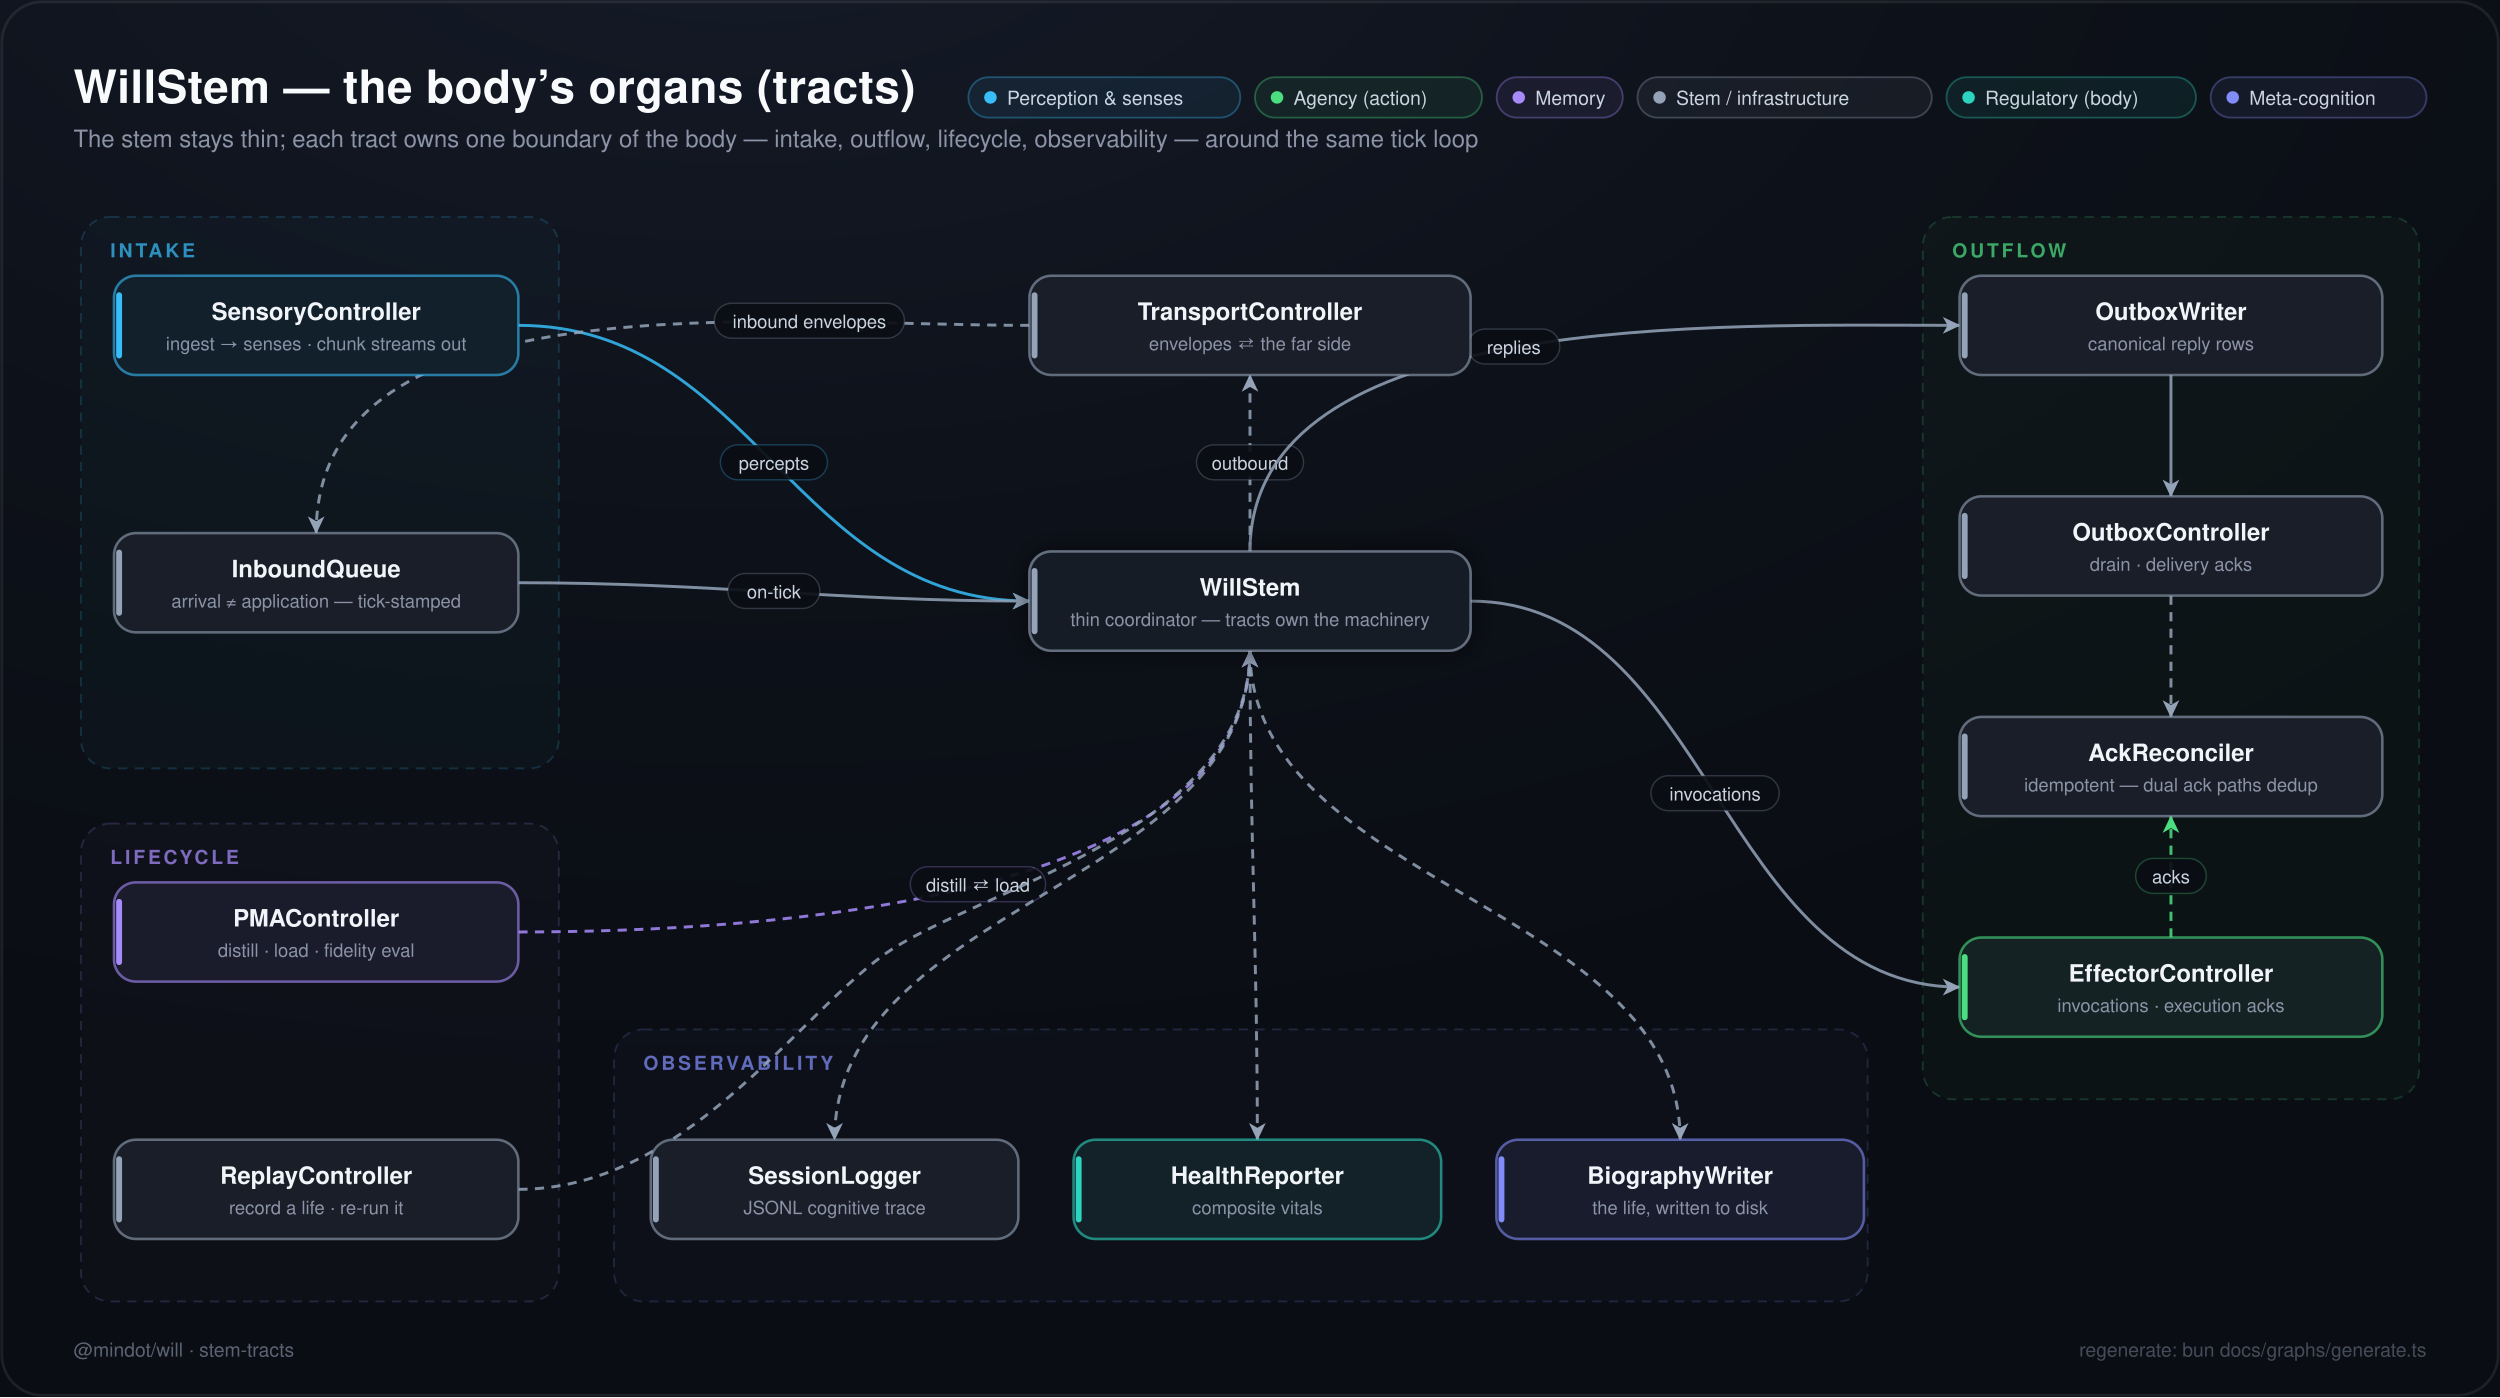
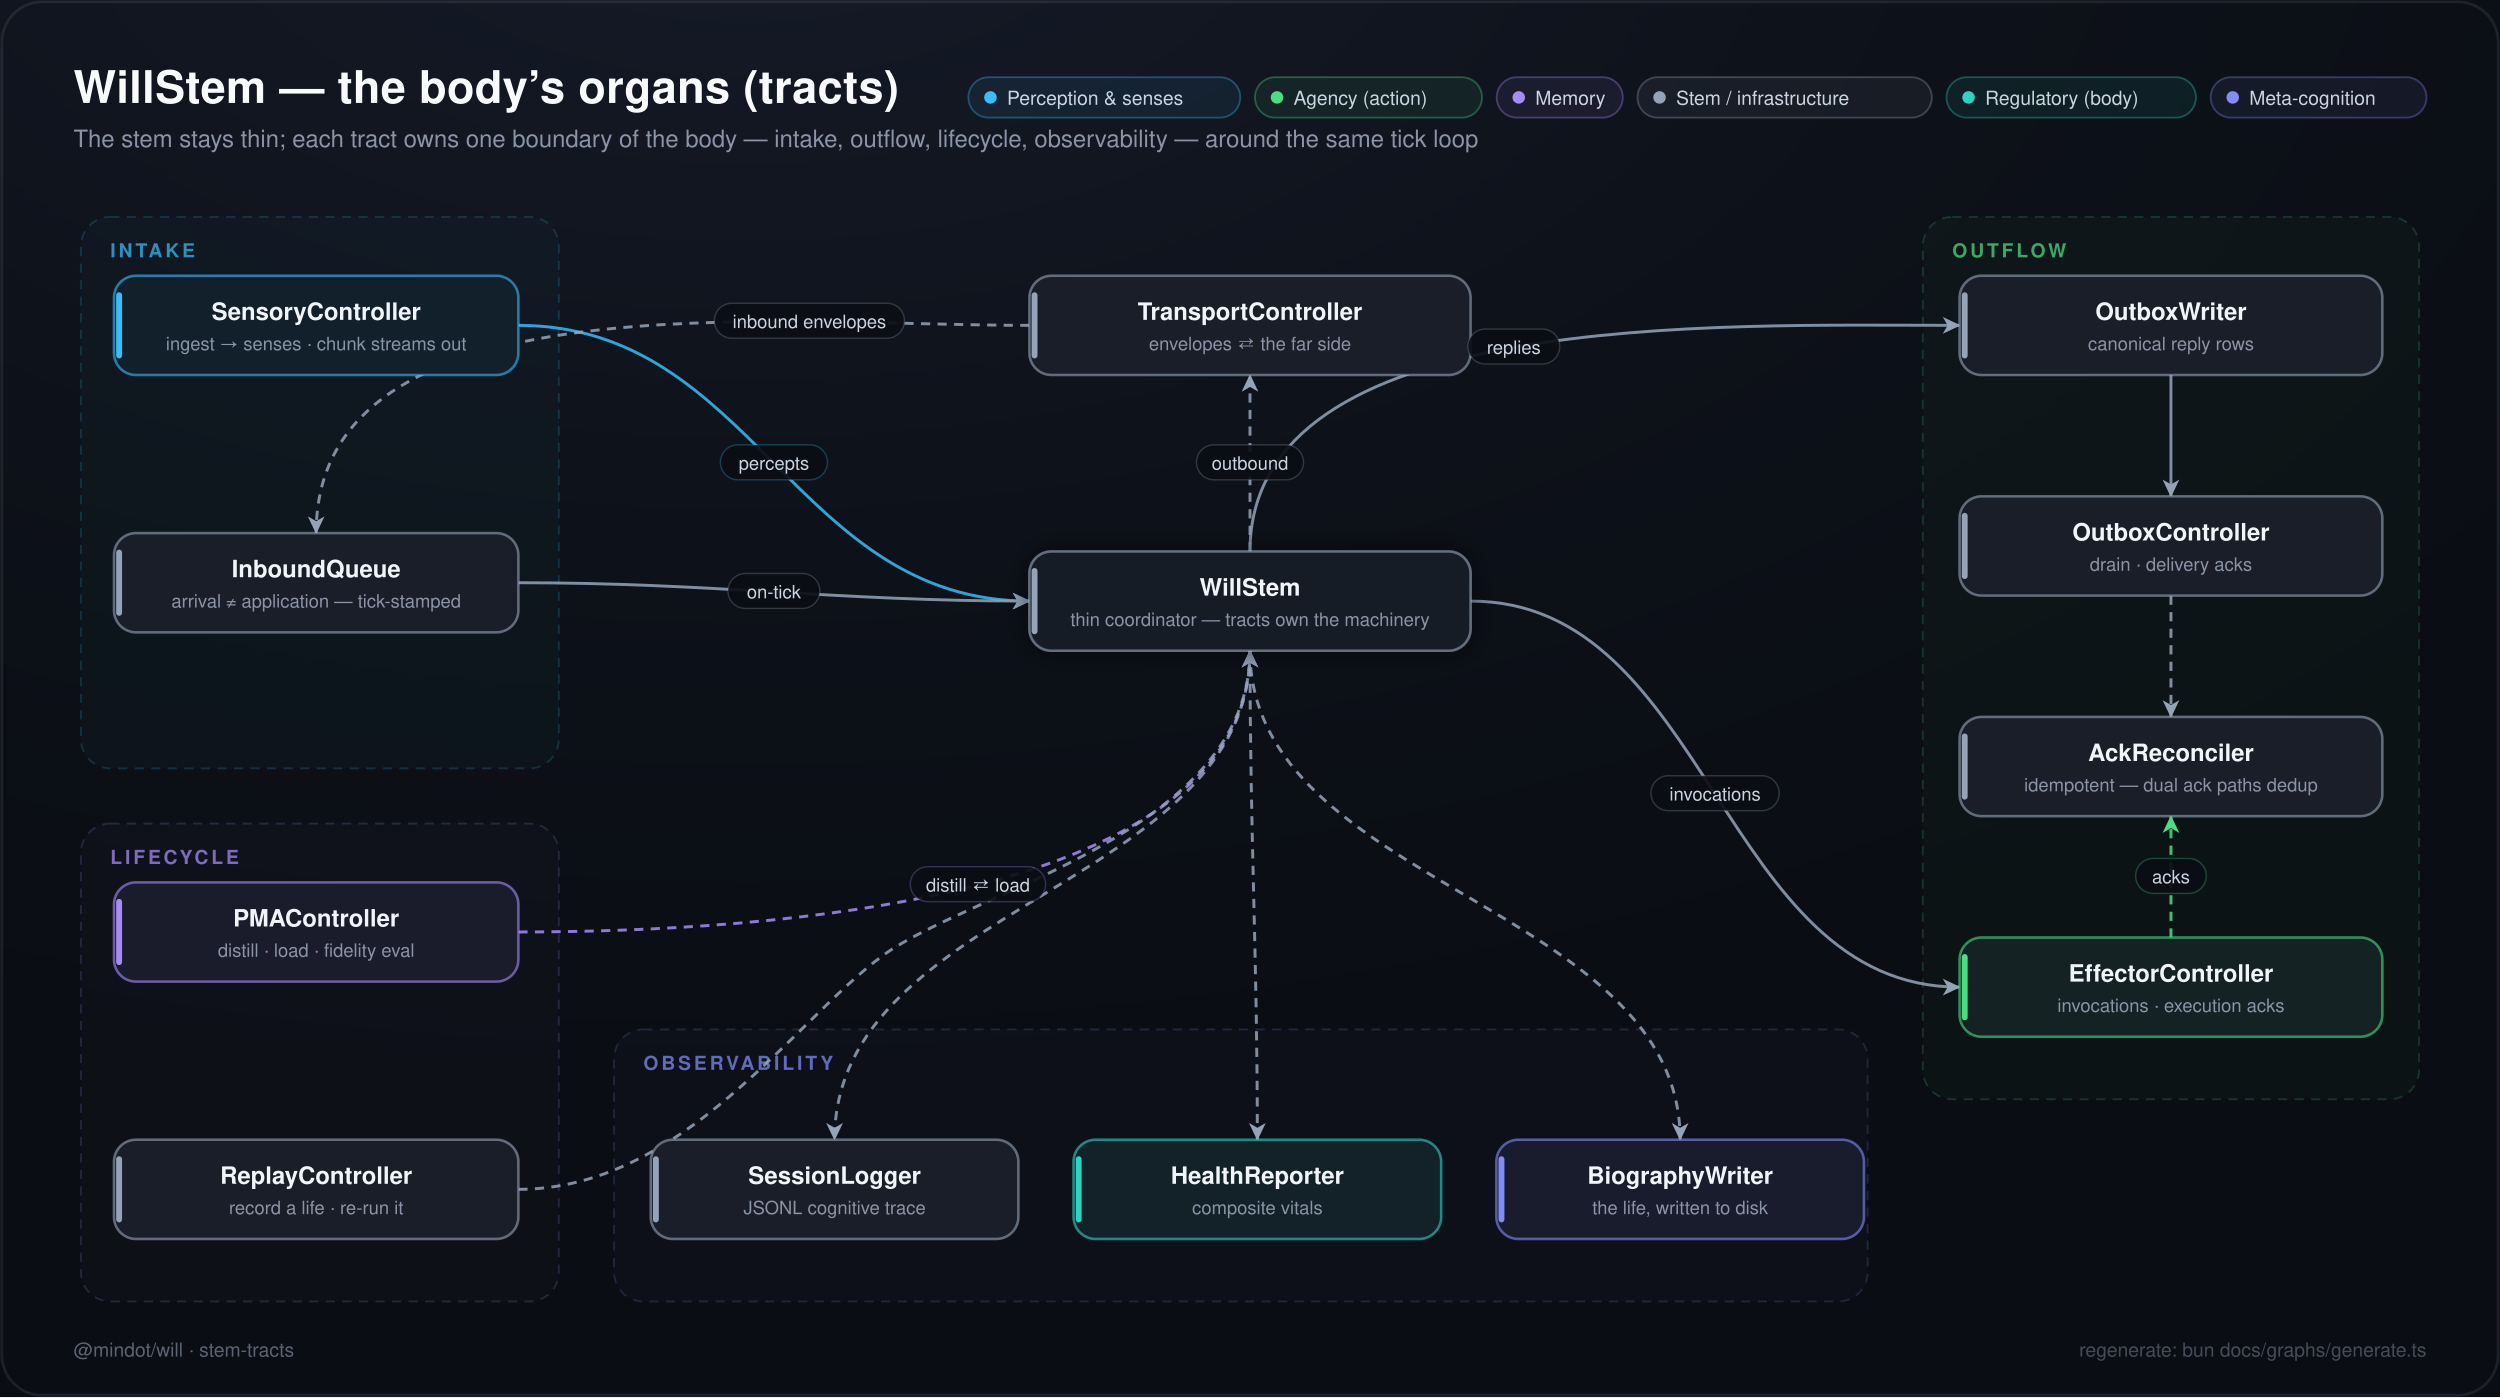
<svg xmlns="http://www.w3.org/2000/svg" width="1360" height="760" viewBox="0 0 1360 760" font-family="ui-sans-serif,-apple-system,'Segoe UI',Helvetica,Arial,sans-serif">
  <defs>
    <radialGradient id="sky" cx="30%" cy="-10%" r="90%">
      <stop offset="0%" stop-color="#151b28" />
      <stop offset="55%" stop-color="#0d1119" />
      <stop offset="100%" stop-color="#0a0d13" />
    </radialGradient>
    <filter id="glow" x="-60%" y="-60%" width="220%" height="220%">
      <feDropShadow dx="0" dy="0" stdDeviation="7" flood-opacity="0.55" />
    </filter>
    <marker id="arr-38bdf8" viewBox="0 0 10 10" refX="8.4" refY="5" markerWidth="7.5" markerHeight="7.5" orient="auto-start-reverse">
      <path d="M 0.8 1.2 L 8.8 5 L 0.8 8.8 L 3 5 Z" fill="#38bdf8" />
    </marker>
    <marker id="arr-94a3b8" viewBox="0 0 10 10" refX="8.4" refY="5" markerWidth="7.5" markerHeight="7.5" orient="auto-start-reverse">
      <path d="M 0.8 1.2 L 8.8 5 L 0.8 8.8 L 3 5 Z" fill="#94a3b8" />
    </marker>
    <marker id="arr-4ade80" viewBox="0 0 10 10" refX="8.4" refY="5" markerWidth="7.5" markerHeight="7.5" orient="auto-start-reverse">
      <path d="M 0.8 1.2 L 8.8 5 L 0.8 8.8 L 3 5 Z" fill="#4ade80" />
    </marker>
    <marker id="arr-a78bfa" viewBox="0 0 10 10" refX="8.4" refY="5" markerWidth="7.5" markerHeight="7.5" orient="auto-start-reverse">
      <path d="M 0.8 1.2 L 8.8 5 L 0.8 8.8 L 3 5 Z" fill="#a78bfa" />
    </marker>
  </defs>
  <rect width="1360" height="760" fill="url(#sky)" />
  <rect x="1" y="1" width="1358" height="758" rx="22" fill="none" stroke="#ffffff14" stroke-width="1.5" />
-   <text x="40" y="56" font-size="25" font-weight="700" fill="#f8fafc" letter-spacing="0.2">WillStem — the body’s organs (tracts)</text>
+   <text x="40" y="56" font-size="24.5" font-weight="700" fill="#f8fafc" letter-spacing="0.2">WillStem — the body’s organs (tracts)</text>
  <text x="40" y="80" font-size="13" fill="#8b93a7">The stem stays thin; each tract owns one boundary of the body — intake, outflow, lifecycle, observability — around the same tick loop</text>
  <rect x="1202.6" y="42" width="117.4" height="22" rx="11" fill="#818cf814" stroke="#818cf855" stroke-width="1" />
  <circle cx="1214.6" cy="53" r="3.4" fill="#818cf8" />
  <text x="1223.6" y="57" font-size="10.5" fill="#cbd5e1">Meta-cognition</text>
  <rect x="1058.9" y="42" width="135.7" height="22" rx="11" fill="#2dd4bf14" stroke="#2dd4bf55" stroke-width="1" />
  <circle cx="1070.9" cy="53" r="3.4" fill="#2dd4bf" />
  <text x="1079.9" y="57" font-size="10.5" fill="#cbd5e1">Regulatory (body)</text>
  <rect x="890.8" y="42" width="160.1" height="22" rx="11" fill="#94a3b814" stroke="#94a3b855" stroke-width="1" />
  <circle cx="902.8" cy="53" r="3.4" fill="#94a3b8" />
  <text x="911.8" y="57" font-size="10.5" fill="#cbd5e1">Stem / infrastructure</text>
  <rect x="814.2" y="42" width="68.6" height="22" rx="11" fill="#a78bfa14" stroke="#a78bfa55" stroke-width="1" />
  <circle cx="826.2" cy="53" r="3.4" fill="#a78bfa" />
  <text x="835.2" y="57" font-size="10.5" fill="#cbd5e1">Memory</text>
  <rect x="682.7" y="42" width="123.5" height="22" rx="11" fill="#4ade8014" stroke="#4ade8055" stroke-width="1" />
  <circle cx="694.7" cy="53" r="3.4" fill="#4ade80" />
  <text x="703.7" y="57" font-size="10.5" fill="#cbd5e1">Agency (action)</text>
  <rect x="526.8" y="42" width="147.9" height="22" rx="11" fill="#38bdf814" stroke="#38bdf855" stroke-width="1" />
  <circle cx="538.8" cy="53" r="3.4" fill="#38bdf8" />
  <text x="547.8" y="57" font-size="10.5" fill="#cbd5e1">Perception &amp; senses</text>
  <rect x="44" y="118" width="260" height="300" rx="16" fill="#38bdf807" stroke="#38bdf82e" stroke-width="1" stroke-dasharray="5 4" />
  <text x="60" y="140" font-size="10.5" font-weight="700" letter-spacing="1.6" fill="#38bdf8bb">INTAKE</text>
  <rect x="44" y="448" width="260" height="260" rx="16" fill="#a78bfa07" stroke="#a78bfa2e" stroke-width="1" stroke-dasharray="5 4" />
  <text x="60" y="470" font-size="10.5" font-weight="700" letter-spacing="1.6" fill="#a78bfabb">LIFECYCLE</text>
  <rect x="1046" y="118" width="270" height="480" rx="16" fill="#4ade8007" stroke="#4ade802e" stroke-width="1" stroke-dasharray="5 4" />
  <text x="1062" y="140" font-size="10.5" font-weight="700" letter-spacing="1.6" fill="#4ade80bb">OUTFLOW</text>
  <rect x="334" y="560" width="682" height="148" rx="16" fill="#818cf807" stroke="#818cf82e" stroke-width="1" stroke-dasharray="5 4" />
  <text x="350" y="582" font-size="10.5" font-weight="700" letter-spacing="1.6" fill="#818cf8bb">OBSERVABILITY</text>
  <path d="M 282 177 C 410 177, 432 327, 560 327" fill="none" stroke="#38bdf8" stroke-width="1.6" stroke-opacity="0.85" marker-end="url(#arr-38bdf8)" />
-   <rect x="391.9" y="242" width="58.2" height="19" rx="9.5" fill="#0b0e14" fill-opacity="0.92" stroke="#38bdf844" stroke-width="0.8" />
-   <text x="421" y="255.5" font-size="10" fill="#cbd5e1" text-anchor="middle">percepts</text>
  <path d="M 282 317 C 387.708 317, 454.292 327, 560 327" fill="none" stroke="#94a3b8" stroke-width="1.6" stroke-opacity="0.85" marker-end="url(#arr-94a3b8)" />
-   <rect x="396" y="312" width="50" height="19" rx="9.5" fill="#0b0e14" fill-opacity="0.92" stroke="#94a3b844" stroke-width="0.8" />
-   <text x="421" y="325.5" font-size="10" fill="#cbd5e1" text-anchor="middle">on-tick</text>
  <path d="M 560 177 C 420 177, 172 150, 172 290" fill="none" stroke="#94a3b8" stroke-width="1.6" stroke-opacity="0.85" stroke-dasharray="5 4" marker-end="url(#arr-94a3b8)" />
-   <rect x="388.613" y="164.969" width="103.4" height="19" rx="9.5" fill="#0b0e14" fill-opacity="0.92" stroke="#94a3b844" stroke-width="0.8" />
-   <text x="440.312" y="178.469" font-size="10" fill="#cbd5e1" text-anchor="middle">inbound envelopes</text>
  <path d="M 680 300 C 680 263.52, 680 240.48, 680 204" fill="none" stroke="#94a3b8" stroke-width="1.6" stroke-opacity="0.85" stroke-dasharray="5 4" marker-end="url(#arr-94a3b8)" />
-   <rect x="650.9" y="242" width="58.2" height="19" rx="9.5" fill="#0b0e14" fill-opacity="0.92" stroke="#94a3b844" stroke-width="0.8" />
-   <text x="680" y="255.5" font-size="10" fill="#cbd5e1" text-anchor="middle">outbound</text>
  <path d="M 680 300 C 680 168, 934 177, 1066 177" fill="none" stroke="#94a3b8" stroke-width="1.6" stroke-opacity="0.85" marker-end="url(#arr-94a3b8)" />
-   <rect x="798.5" y="179" width="50" height="19" rx="9.5" fill="#0b0e14" fill-opacity="0.92" stroke="#94a3b844" stroke-width="0.8" />
-   <text x="823.5" y="192.5" font-size="10" fill="#cbd5e1" text-anchor="middle">replies</text>
  <path d="M 1181 204 C 1181 238, 1181 236, 1181 270" fill="none" stroke="#94a3b8" stroke-width="1.6" stroke-opacity="0.85" marker-end="url(#arr-94a3b8)" />
  <path d="M 1181 324 C 1181 358, 1181 356, 1181 390" fill="none" stroke="#94a3b8" stroke-width="1.6" stroke-opacity="0.85" stroke-dasharray="5 4" marker-end="url(#arr-94a3b8)" />
  <path d="M 800 327 C 930 327, 936 537, 1066 537" fill="none" stroke="#94a3b8" stroke-width="1.6" stroke-opacity="0.85" marker-end="url(#arr-94a3b8)" />
-   <rect x="898.1" y="422" width="69.8" height="19" rx="9.5" fill="#0b0e14" fill-opacity="0.92" stroke="#94a3b844" stroke-width="0.8" />
-   <text x="933" y="435.5" font-size="10" fill="#cbd5e1" text-anchor="middle">invocations</text>
  <path d="M 1181 510 C 1181 476, 1181 478, 1181 444" fill="none" stroke="#4ade80" stroke-width="1.6" stroke-opacity="0.85" stroke-dasharray="5 4" marker-end="url(#arr-4ade80)" />
-   <rect x="1161.8" y="467" width="38.4" height="19" rx="9.5" fill="#0b0e14" fill-opacity="0.92" stroke="#4ade8044" stroke-width="0.8" />
-   <text x="1181" y="480.5" font-size="10" fill="#cbd5e1" text-anchor="middle">acks</text>
  <path d="M 282 507 C 418 507, 680 490, 680 354" fill="none" stroke="#a78bfa" stroke-width="1.6" stroke-opacity="0.85" stroke-dasharray="5 4" marker-end="url(#arr-a78bfa)" />
-   <rect x="495.2" y="471.5" width="73.6" height="19" rx="9.5" fill="#0b0e14" fill-opacity="0.92" stroke="#a78bfa44" stroke-width="0.8" />
-   <text x="532" y="485" font-size="10" fill="#cbd5e1" text-anchor="middle">distill ⇄ load</text>
  <path d="M 282 647 C 371.387 647, 431.681 555.571, 480 520 C 528.319 484.429, 680 452.768, 680 354" fill="none" stroke="#94a3b8" stroke-width="1.6" stroke-opacity="0.85" stroke-dasharray="5 4" marker-end="url(#arr-94a3b8)" />
  <path d="M 680 354 C 680 482, 454 492, 454 620" fill="none" stroke="#94a3b8" stroke-width="1.6" stroke-opacity="0.85" stroke-dasharray="5 4" marker-end="url(#arr-94a3b8)" />
  <path d="M 680 354 C 680 455.091, 684 518.909, 684 620" fill="none" stroke="#94a3b8" stroke-width="1.6" stroke-opacity="0.85" stroke-dasharray="5 4" marker-end="url(#arr-94a3b8)" />
  <path d="M 680 354 C 680 482, 914 492, 914 620" fill="none" stroke="#94a3b8" stroke-width="1.6" stroke-opacity="0.85" stroke-dasharray="5 4" marker-end="url(#arr-94a3b8)" />
  <g filter="url(#glow)" color="#94a3b8">
    <rect x="560" y="300" width="240" height="54" rx="12" fill="#10141d" stroke="#94a3b899" stroke-width="1.4" />
    <rect x="560" y="300" width="240" height="54" rx="12" fill="#94a3b812" />
    <rect x="561.2" y="309" width="3.2" height="36" rx="1.6" fill="#94a3b8" />
    <text x="680" y="324" font-size="13" font-weight="600" fill="#f1f5f9" text-anchor="middle">WillStem</text>
    <text x="680" y="340.5" font-size="10" fill="#8b93a7" text-anchor="middle">thin coordinator — tracts own the machinery</text>
  </g>
  <g>
    <rect x="62" y="150" width="220" height="54" rx="12" fill="#10141d" stroke="#38bdf899" stroke-width="1.4" />
    <rect x="62" y="150" width="220" height="54" rx="12" fill="#38bdf812" />
    <rect x="63.2" y="159" width="3.2" height="36" rx="1.6" fill="#38bdf8" />
    <text x="172" y="174" font-size="13" font-weight="600" fill="#f1f5f9" text-anchor="middle">SensoryController</text>
    <text x="172" y="190.5" font-size="10" fill="#8b93a7" text-anchor="middle">ingest → senses · chunk streams out</text>
  </g>
  <g>
    <rect x="62" y="290" width="220" height="54" rx="12" fill="#10141d" stroke="#94a3b899" stroke-width="1.4" />
    <rect x="62" y="290" width="220" height="54" rx="12" fill="#94a3b812" />
    <rect x="63.2" y="299" width="3.2" height="36" rx="1.6" fill="#94a3b8" />
    <text x="172" y="314" font-size="13" font-weight="600" fill="#f1f5f9" text-anchor="middle">InboundQueue</text>
    <text x="172" y="330.5" font-size="10" fill="#8b93a7" text-anchor="middle">arrival ≠ application — tick-stamped</text>
  </g>
  <g>
    <rect x="62" y="480" width="220" height="54" rx="12" fill="#10141d" stroke="#a78bfa99" stroke-width="1.4" />
    <rect x="62" y="480" width="220" height="54" rx="12" fill="#a78bfa12" />
    <rect x="63.2" y="489" width="3.2" height="36" rx="1.6" fill="#a78bfa" />
    <text x="172" y="504" font-size="13" font-weight="600" fill="#f1f5f9" text-anchor="middle">PMAController</text>
    <text x="172" y="520.5" font-size="10" fill="#8b93a7" text-anchor="middle">distill · load · fidelity eval</text>
  </g>
  <g>
    <rect x="62" y="620" width="220" height="54" rx="12" fill="#10141d" stroke="#94a3b899" stroke-width="1.4" />
    <rect x="62" y="620" width="220" height="54" rx="12" fill="#94a3b812" />
    <rect x="63.2" y="629" width="3.2" height="36" rx="1.6" fill="#94a3b8" />
    <text x="172" y="644" font-size="13" font-weight="600" fill="#f1f5f9" text-anchor="middle">ReplayController</text>
    <text x="172" y="660.5" font-size="10" fill="#8b93a7" text-anchor="middle">record a life · re-run it</text>
  </g>
  <g>
    <rect x="560" y="150" width="240" height="54" rx="12" fill="#10141d" stroke="#94a3b899" stroke-width="1.4" />
    <rect x="560" y="150" width="240" height="54" rx="12" fill="#94a3b812" />
    <rect x="561.2" y="159" width="3.2" height="36" rx="1.6" fill="#94a3b8" />
    <text x="680" y="174" font-size="13" font-weight="600" fill="#f1f5f9" text-anchor="middle">TransportController</text>
    <text x="680" y="190.5" font-size="10" fill="#8b93a7" text-anchor="middle">envelopes ⇄ the far side</text>
  </g>
  <g>
    <rect x="1066" y="150" width="230" height="54" rx="12" fill="#10141d" stroke="#94a3b899" stroke-width="1.4" />
    <rect x="1066" y="150" width="230" height="54" rx="12" fill="#94a3b812" />
    <rect x="1067.2" y="159" width="3.2" height="36" rx="1.6" fill="#94a3b8" />
    <text x="1181" y="174" font-size="13" font-weight="600" fill="#f1f5f9" text-anchor="middle">OutboxWriter</text>
    <text x="1181" y="190.5" font-size="10" fill="#8b93a7" text-anchor="middle">canonical reply rows</text>
  </g>
  <g>
    <rect x="1066" y="270" width="230" height="54" rx="12" fill="#10141d" stroke="#94a3b899" stroke-width="1.4" />
    <rect x="1066" y="270" width="230" height="54" rx="12" fill="#94a3b812" />
    <rect x="1067.2" y="279" width="3.2" height="36" rx="1.6" fill="#94a3b8" />
    <text x="1181" y="294" font-size="13" font-weight="600" fill="#f1f5f9" text-anchor="middle">OutboxController</text>
    <text x="1181" y="310.5" font-size="10" fill="#8b93a7" text-anchor="middle">drain · delivery acks</text>
  </g>
  <g>
    <rect x="1066" y="390" width="230" height="54" rx="12" fill="#10141d" stroke="#94a3b899" stroke-width="1.4" />
    <rect x="1066" y="390" width="230" height="54" rx="12" fill="#94a3b812" />
    <rect x="1067.2" y="399" width="3.2" height="36" rx="1.6" fill="#94a3b8" />
    <text x="1181" y="414" font-size="13" font-weight="600" fill="#f1f5f9" text-anchor="middle">AckReconciler</text>
    <text x="1181" y="430.5" font-size="10" fill="#8b93a7" text-anchor="middle">idempotent — dual ack paths dedup</text>
  </g>
  <g>
    <rect x="1066" y="510" width="230" height="54" rx="12" fill="#10141d" stroke="#4ade8099" stroke-width="1.4" />
    <rect x="1066" y="510" width="230" height="54" rx="12" fill="#4ade8012" />
    <rect x="1067.2" y="519" width="3.2" height="36" rx="1.6" fill="#4ade80" />
    <text x="1181" y="534" font-size="13" font-weight="600" fill="#f1f5f9" text-anchor="middle">EffectorController</text>
    <text x="1181" y="550.5" font-size="10" fill="#8b93a7" text-anchor="middle">invocations · execution acks</text>
  </g>
  <g>
    <rect x="354" y="620" width="200" height="54" rx="12" fill="#10141d" stroke="#94a3b899" stroke-width="1.4" />
    <rect x="354" y="620" width="200" height="54" rx="12" fill="#94a3b812" />
    <rect x="355.2" y="629" width="3.2" height="36" rx="1.6" fill="#94a3b8" />
    <text x="454" y="644" font-size="13" font-weight="600" fill="#f1f5f9" text-anchor="middle">SessionLogger</text>
    <text x="454" y="660.5" font-size="10" fill="#8b93a7" text-anchor="middle">JSONL cognitive trace</text>
  </g>
  <g>
    <rect x="584" y="620" width="200" height="54" rx="12" fill="#10141d" stroke="#2dd4bf99" stroke-width="1.4" />
    <rect x="584" y="620" width="200" height="54" rx="12" fill="#2dd4bf12" />
    <rect x="585.2" y="629" width="3.2" height="36" rx="1.6" fill="#2dd4bf" />
    <text x="684" y="644" font-size="13" font-weight="600" fill="#f1f5f9" text-anchor="middle">HealthReporter</text>
    <text x="684" y="660.5" font-size="10" fill="#8b93a7" text-anchor="middle">composite vitals</text>
  </g>
  <g>
    <rect x="814" y="620" width="200" height="54" rx="12" fill="#10141d" stroke="#818cf899" stroke-width="1.4" />
    <rect x="814" y="620" width="200" height="54" rx="12" fill="#818cf812" />
    <rect x="815.2" y="629" width="3.2" height="36" rx="1.6" fill="#818cf8" />
    <text x="914" y="644" font-size="13" font-weight="600" fill="#f1f5f9" text-anchor="middle">BiographyWriter</text>
    <text x="914" y="660.5" font-size="10" fill="#8b93a7" text-anchor="middle">the life, written to disk</text>
  </g>
+   <rect x="391.9" y="242" width="58.2" height="19" rx="9.5" fill="#0b0e14" fill-opacity="0.92" stroke="#38bdf844" stroke-width="0.8" />
+   <text x="421" y="255.5" font-size="10" fill="#cbd5e1" text-anchor="middle">percepts</text>
+   <rect x="396" y="312" width="50" height="19" rx="9.5" fill="#0b0e14" fill-opacity="0.92" stroke="#94a3b844" stroke-width="0.8" />
+   <text x="421" y="325.5" font-size="10" fill="#cbd5e1" text-anchor="middle">on-tick</text>
+   <rect x="388.613" y="164.969" width="103.4" height="19" rx="9.5" fill="#0b0e14" fill-opacity="0.92" stroke="#94a3b844" stroke-width="0.8" />
+   <text x="440.312" y="178.469" font-size="10" fill="#cbd5e1" text-anchor="middle">inbound envelopes</text>
+   <rect x="650.9" y="242" width="58.2" height="19" rx="9.5" fill="#0b0e14" fill-opacity="0.92" stroke="#94a3b844" stroke-width="0.8" />
+   <text x="680" y="255.5" font-size="10" fill="#cbd5e1" text-anchor="middle">outbound</text>
+   <rect x="798.5" y="179" width="50" height="19" rx="9.5" fill="#0b0e14" fill-opacity="0.92" stroke="#94a3b844" stroke-width="0.8" />
+   <text x="823.5" y="192.5" font-size="10" fill="#cbd5e1" text-anchor="middle">replies</text>
+   <rect x="898.1" y="422" width="69.8" height="19" rx="9.5" fill="#0b0e14" fill-opacity="0.92" stroke="#94a3b844" stroke-width="0.8" />
+   <text x="933" y="435.5" font-size="10" fill="#cbd5e1" text-anchor="middle">invocations</text>
+   <rect x="1161.8" y="467" width="38.4" height="19" rx="9.5" fill="#0b0e14" fill-opacity="0.92" stroke="#4ade8044" stroke-width="0.8" />
+   <text x="1181" y="480.5" font-size="10" fill="#cbd5e1" text-anchor="middle">acks</text>
+   <rect x="495.2" y="471.5" width="73.6" height="19" rx="9.5" fill="#0b0e14" fill-opacity="0.92" stroke="#a78bfa44" stroke-width="0.8" />
+   <text x="532" y="485" font-size="10" fill="#cbd5e1" text-anchor="middle">distill ⇄ load</text>
  <text x="40" y="738" font-size="10.5" fill="#5b6372">@mindot/will · stem-tracts</text>
  <text x="1320" y="738" font-size="10.5" fill="#454c59" text-anchor="end">regenerate: bun docs/graphs/generate.ts</text>
</svg>
